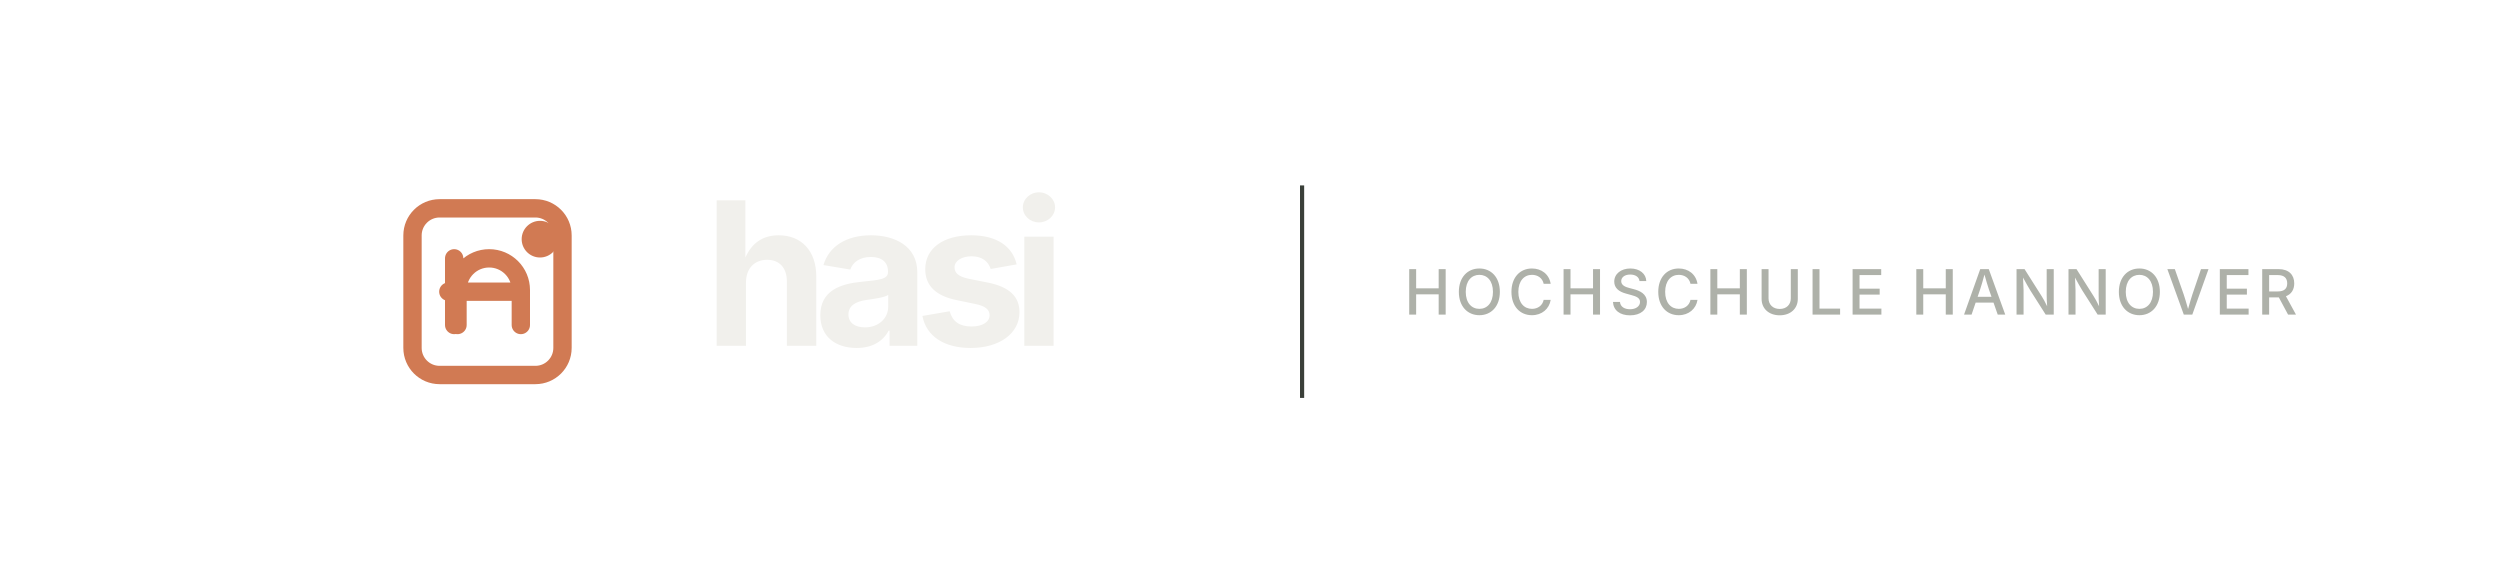
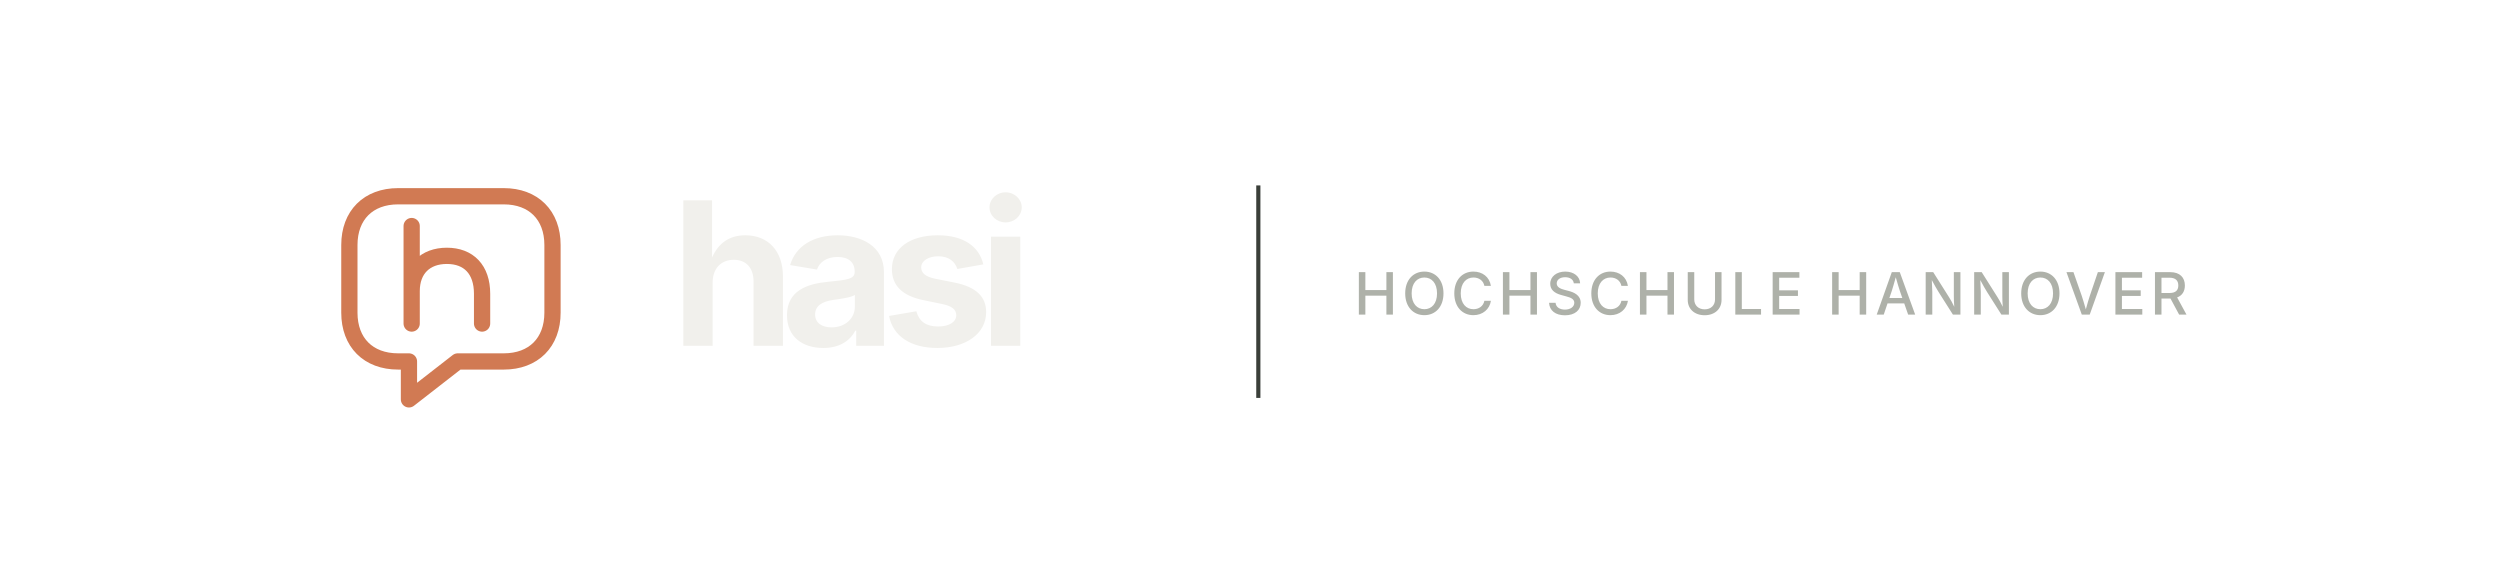
<svg xmlns="http://www.w3.org/2000/svg" width="1200" height="280" viewBox="0 0 1200 280" role="img" aria-labelledby="title desc">
-   <g transform="translate(170 76) scale(4)" fill="none" stroke="#d17a53" stroke-width="2.2" stroke-linecap="round" stroke-linejoin="round" aria-hidden="true">
-     <path d="M7 9.25A3.25 3.25 0 0 1 10.25 6h11.5A3.25 3.25 0 0 1 25 9.25v13.5A3.25 3.25 0 0 1 21.75 26h-11.5A3.25 3.25 0 0 1 7 22.75V9.25Z" />
-     <path d="M12 20V12m8 8v-4.2a3.8 3.8 0 0 0-7.6 0V20m-1.1-4h8" />
-     <circle cx="22.3" cy="9.7" r="2.2" fill="#d17a53" stroke="none" />
+   <g transform="translate(156 76) scale(1.3)" fill="none" stroke="#d17a53" stroke-width="6" stroke-linecap="round" stroke-linejoin="round" aria-hidden="true">
+     <path d="M27 14h39c11 0 18 7 18 18v25c0 11-7 18-18 18H49L31 89V75h-4C16 75 9 68 9 57V32c0-11 7-18 18-18Z" />
+     <path d="M32 61V25m0 24c0-8 5-13 13-13s13 5 13 14v11" />
  </g>
-   <text x="338" y="166" fill="#f1f0ec" font-family="-apple-system, BlinkMacSystemFont, 'SF Pro Display', 'SF Pro Text', 'Segoe UI', sans-serif" font-size="96" font-weight="680" letter-spacing="-0.075em">hasi</text>
-   <path d="M625 89v102" stroke="#3a3f39" stroke-width="2" />
-   <text x="674" y="151" fill="#aeb1a9" font-family="-apple-system, BlinkMacSystemFont, 'SF Pro Display', 'SF Pro Text', 'Segoe UI', sans-serif" font-size="30" font-weight="500" letter-spacing="0.075em">HOCHSCHULE HANNOVER</text>
+   <text x="322" y="166" fill="#f1f0ec" font-family="-apple-system, BlinkMacSystemFont, &quot;SF Pro Display&quot;, &quot;SF Pro Text&quot;, &quot;Segoe UI&quot;, sans-serif" font-size="96" font-weight="680" letter-spacing="-0.075em">hasi</text>
+   <path d="M604 89v102" stroke="#3a3f39" stroke-width="2" />
+   <text x="650" y="151" fill="#aeb1a9" font-family="-apple-system, BlinkMacSystemFont, &quot;SF Pro Display&quot;, &quot;SF Pro Text&quot;, &quot;Segoe UI&quot;, sans-serif" font-size="28" font-weight="500" letter-spacing="0.075em">HOCHSCHULE HANNOVER</text>
</svg>
